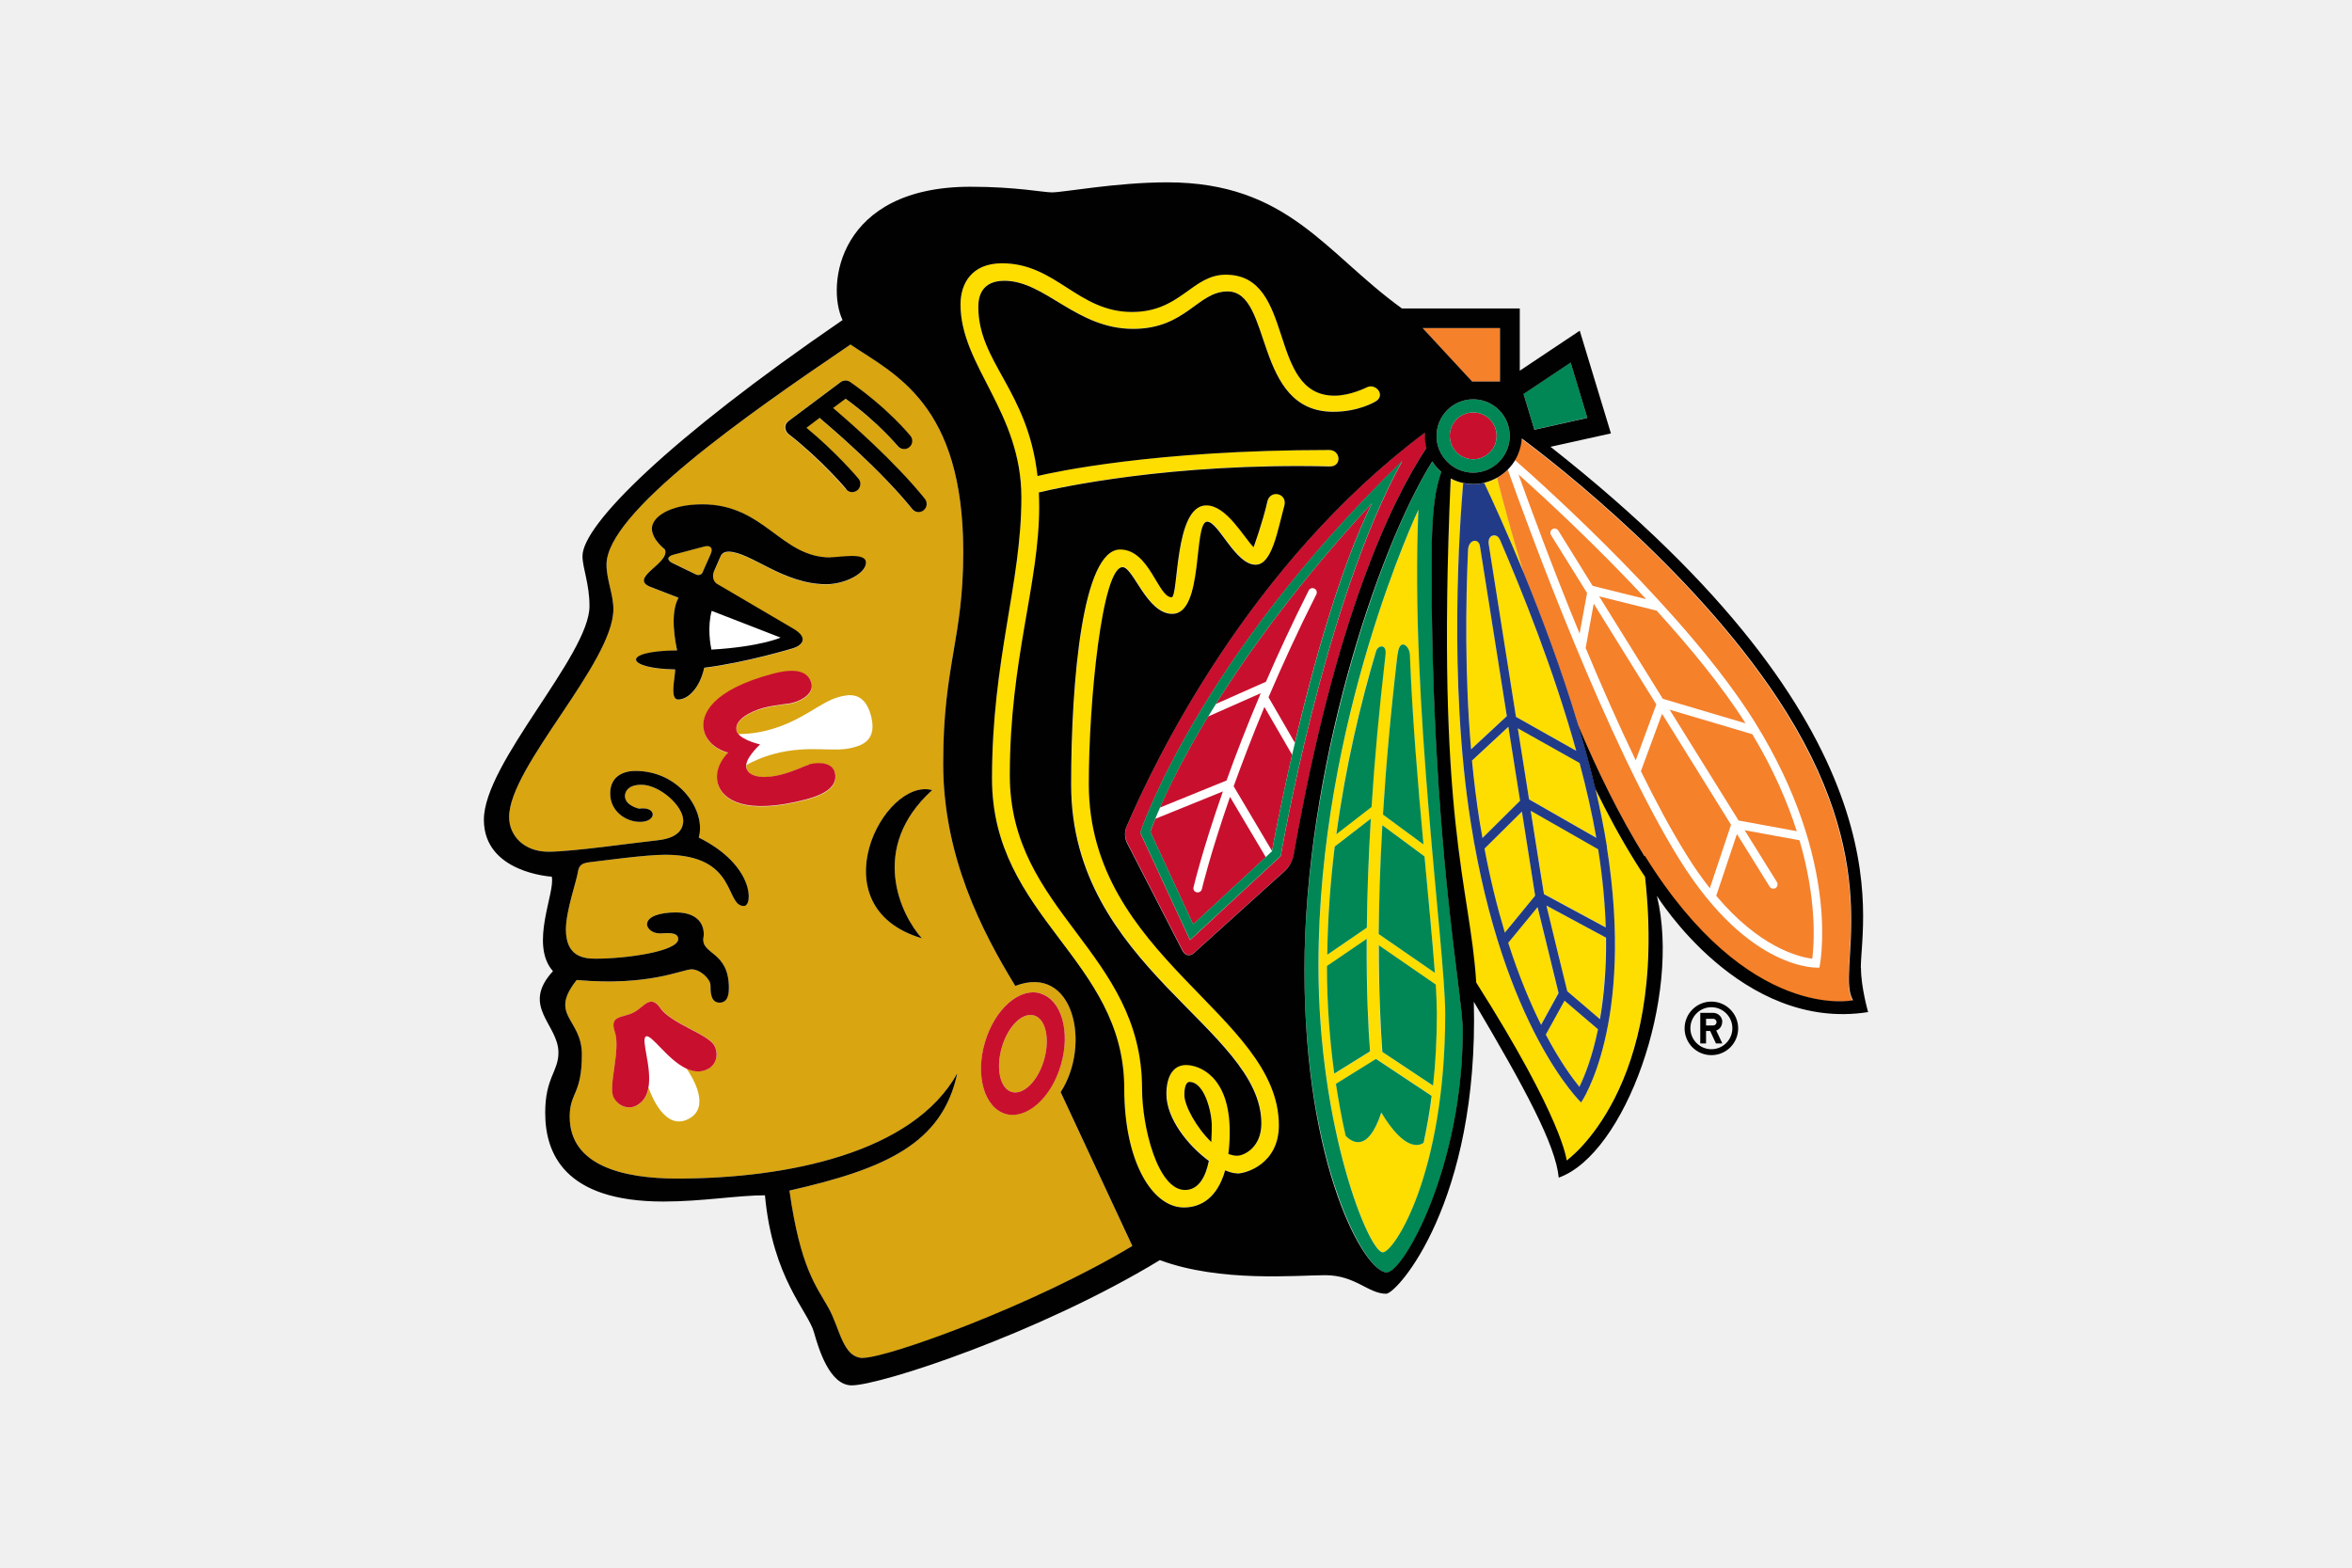
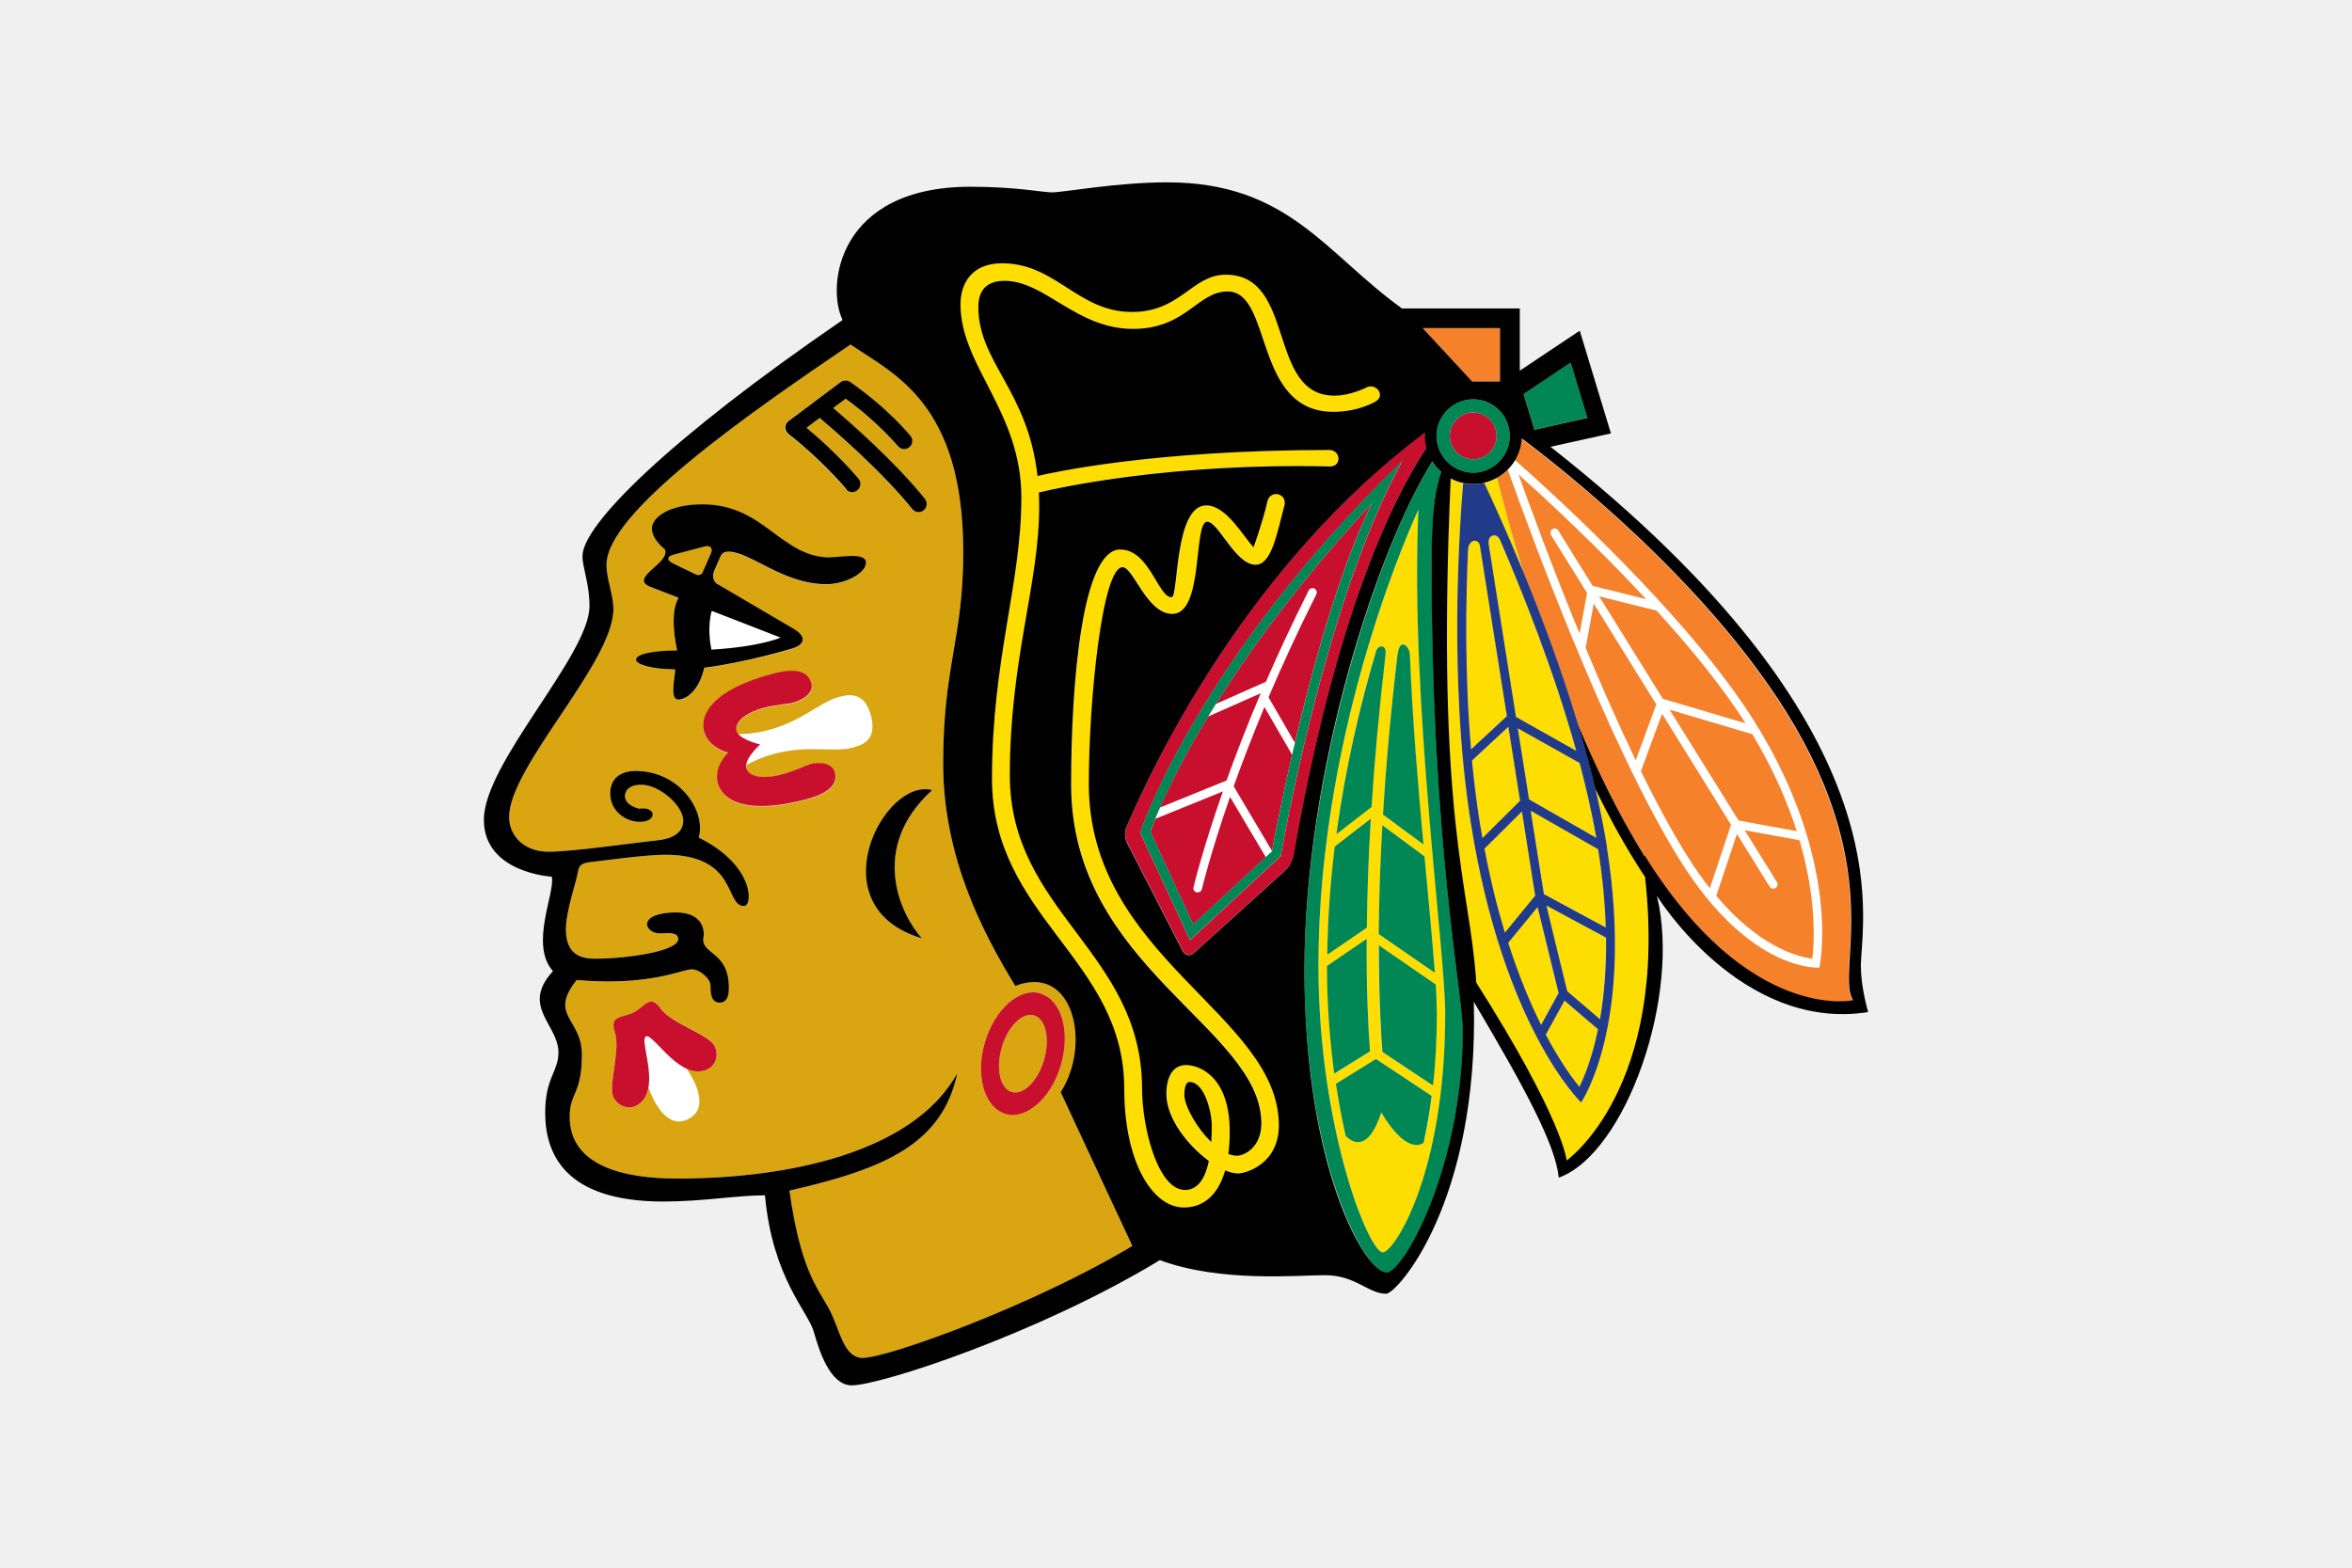
<svg xmlns="http://www.w3.org/2000/svg" viewBox="0 0 960 640">
  <path fill="#fff" d="M290.487 249.37c-1.802 6.398-.497 13.852-.124 15.84 20.063-1.18 28.262-4.908 28.262-4.908zM263.715 423.058c-2.174 1.118 2.609 12.673.994 20.997 1.305 3.79 6.895 17.58 16.274 12.735 9.38-4.784 1.491-17.394-.807-20.687-7.702-3.602-14.225-14.225-16.461-13.107zM342.291 284.405c-7.765 2.05-14.846 9.815-28.884 13.542a48 48 0 0 1-12.236 1.615c2.112 2.858 9.006 4.411 9.006 4.411s-5.217 4.721-5.652 8.262a50.2 50.2 0 0 1 11.429-4.597c14.038-3.727 24.039-.435 31.803-2.485 3.603-.932 10.311-2.795 7.64-13.107-2.733-10.312-9.441-8.573-13.106-7.64M536.525 240.237c-.869-.434-1.925-.062-2.36.746-6.584 13.17-12.423 25.656-17.454 37.272l-20.436 9.07c-1.118 1.801-2.236 3.541-3.23 5.218l21.616-9.567c-5.59 13.232-10.249 25.221-13.976 35.657l-27.206 11.058c-.746 1.74-1.367 3.23-1.926 4.535l27.579-11.182c-8.448 24.103-11.926 38.825-11.988 39.136-.249.932.373 1.863 1.304 2.05.932.248 1.864-.373 2.112-1.305.062-.248 3.354-14.412 11.491-37.645l14.598 24.6 2.546-2.36v-.125l-15.653-26.4a700 700 0 0 1 12.548-32.366l11.305 19.506c.372-1.615.745-3.292 1.18-4.97l-10.746-18.574c5.528-12.983 11.926-27.084 19.504-41.993.435-.87.124-1.926-.745-2.36zM716.349 294.841c-27.144-43.67-84.787-95.54-97.956-107.033-.807 1.428-1.801 2.795-2.981 3.913 8.323 23.482 40.437 111.444 70.004 159.03 28.945 46.527 57.208 44.29 57.208 44.29s9.503-42.552-26.337-100.2zm16.958 44.416-23.728-4.348-28.139-45.224 33.729 10.002c8.572 14.35 14.286 27.705 18.138 39.57m-20.809-43.98-33.729-10.002-26.026-41.87 23.48 5.84c13.603 14.971 26.771 30.998 36.275 45.97zm-92.676-101.568c10.249 9.194 31.306 28.575 52.053 50.877l-21.803-5.405-14.038-22.612c-.497-.807-1.553-1.056-2.422-.559-.808.497-1.056 1.553-.559 2.423l14.721 23.668-3.044 16.524c-11.243-27.333-20.311-52.057-24.908-64.916m27.393 70.817 3.292-18.077 25.53 41.124-8.386 22.798c-7.144-14.847-14.1-30.625-20.436-45.845m41.182 84.36c-6.211-9.939-12.485-21.618-18.634-34.166l8.634-23.42 28.138 45.286-8.634 25.842q-4.752-5.964-9.504-13.604zm51.307 42.49c-6.087-.745-21.616-4.845-39.194-25.655l8.447-25.22 13.355 21.492c.497.808 1.553 1.056 2.423.56.807-.498 1.056-1.616.559-2.423l-13.169-21.183 22.362 4.1c7.081 24.227 6.025 41.807 5.217 48.33" />
  <path fill="#fedd00" d="M542.861 190.355c5.031 0 4.348-6.709-.311-6.709-71.681 0-112.739 9.131-119.075 10.622-3.975-35.16-24.162-46.342-24.162-69.078 0-8.82 5.838-10.622 10.621-10.622 16.709 0 29.319 19.63 52.55 19.63 21.616 0 26.275-15.282 38.573-15.282 18.511 0 10.374 49.137 43.17 49.137 10.374 0 17.144-4.162 17.144-4.162 4.41-2.485.187-7.703-3.602-5.777 0 0-6.585 3.355-13.045 3.355-27.703 0-15.591-49.386-44.412-49.386-13.79 0-18.386 15.22-38.263 15.22-22.237 0-31.058-19.879-53.046-19.879-12.486 0-16.958 8.386-16.958 16.772 0 25.16 24.846 44.292 24.846 78.831S404.903 269 404.903 317.764c0 56.84 53.978 73.612 53.978 126.601 0 30.004 11.491 48.516 24.349 48.516 7.081 0 13.728-4.162 16.833-15.157 1.864.807 3.541 1.242 5.032 1.242 3.602 0 17.019-3.913 17.019-19.692 0-45.162-77.582-68.58-77.582-139.336 0-34.042 5.467-88.522 13.79-88.522 4.348 0 9.814 19.071 20.312 19.071 12.92 0 8.385-37.645 14.224-37.645 4.597 0 11.491 17.58 19.753 17.58 6.708 0 8.882-13.604 11.802-24.35 1.056-4.97-6.026-6.399-7.019-1.305-1.802 7.951-5.591 18.511-5.591 18.511-4.224-4.224-11.056-17.083-19.318-17.083-13.168 0-11.242 37.521-14.162 37.521-5.528 0-9.007-19.506-20.995-19.506-15.466 0-20.001 53.734-20.001 96.038 0 74.421 77.644 99.27 77.644 138.281 0 9.815-7.143 13.17-9.938 13.17q-1.771 0-3.541-.746c.373-2.734.559-5.715.559-9.008 0-22.984-12.671-27.27-17.827-27.27s-8.013 4.472-8.013 11.864c0 9.94 8.758 20.935 17.33 27.271-1.242 6.212-3.975 11.865-9.752 11.865-11.18 0-17.516-25.904-17.516-41.31 0-55.908-53.978-72.122-53.978-127.968 0-47.584 11.988-78.085 11.988-109.767 0-1.988 0-3.85-.124-5.715 7.454-1.8 53.667-12.113 118.826-10.622zm-59.444 256.681c0-3.913.993-5.342 2.049-5.342 6.274 0 9.131 12.61 9.131 17.642 0 1.367 0 3.914-.186 6.896-6.087-5.902-10.994-14.909-10.994-19.196" />
  <path fill="#fedd00" d="M579.012 208.06s-40.81 85.973-40.81 186.174c0 66.344 20.561 117.034 26.275 117.034 4.472 0 25.467-31.557 25.467-97.404 0-26.65-14.41-127.782-10.932-205.805m-17.454 57.895c.745-2.609 4.472-3.355 3.913 1.118-2.733 22.985-4.534 43.795-5.715 62.307l-14.348 11.12c3.789-28.079 9.938-53.61 16.15-74.545m-16.771 79.638 14.721-11.368c-.994 16.773-1.491 31.557-1.615 44.478l-16.15 11.058c.186-15.158 1.304-29.942 3.044-44.168m-3.106 48.827 16.212-11.058c-.124 20.873.683 36.28 1.366 45.907l-14.597 9.07a327 327 0 0 1-2.981-43.919m39.443 72.122c-1.864 1.304-7.827 3.416-17.268-12.362-5.528 16.71-12.113 12.051-14.535 9.504-1.49-6.46-2.795-13.604-3.975-21.183l16.398-10.188 22.734 15.096c-.869 6.957-1.987 13.356-3.292 19.133zm5.28-52.678c0 10.684-.559 20.437-1.553 29.32l-20.747-13.79c-.683-9.07-1.428-23.668-1.428-43.485l23.231 16.028c.31 4.66.435 8.696.435 11.927zm-.746-16.71-22.92-15.84c.124-12.798.497-27.645 1.491-44.418l17.206 12.735c1.677 18.388 3.292 34.85 4.223 47.522M581 344.723l-16.523-12.176c1.18-19.319 3.106-41.186 5.963-65.537.808-6.833 4.845-3.355 4.969.31.994 25.905 3.292 53.113 5.529 77.403zM611.125 195.076a19.2 19.2 0 0 1-5.342 2.112c3.044 6.4 9.131 19.692 16.212 36.9-4.845-15.84-8.509-29.445-10.87-38.95zM671.439 357.956c-1.304-1.988-2.608-4.038-3.975-6.15-5.839-9.38-11.305-19.444-16.336-29.818 1.925 8.014 3.54 15.965 4.721 23.73 11.491 72.681-10.498 104.363-10.498 104.363s-31.803-30.377-45.033-114.24c-9.256-58.455-4.473-123.37-3.106-138.59-1.802-.373-3.541-1.057-5.156-1.864-6.087 141.137 7.889 165.551 10.436 205.805 35.654 56.22 36.896 72.62 36.896 72.62s41.617-29.198 31.989-115.794z" />
  <path fill="#fedd00" d="m615.039 292.294-10.994-69.513c-.497-3.168-4.659-2.795-4.845 1.74-.932 21.121-1.305 50.876 1.242 81.315zM626.592 365.658l-5.404-34.352-15.28 15.157c2.422 12.797 5.28 24.227 8.323 34.353l12.361-15.096zM600.877 310.496c.807 8.324 1.801 16.648 3.105 24.786.373 2.298.746 4.597 1.181 6.833l15.342-15.219-4.783-30.19zM607.647 222.223s5.715 35.968 11.119 70.444l24.597 13.853c-9.193-32.86-21.988-64.978-31.181-86.285-1.056-2.67-5.156-2.112-4.473 1.988zM636.096 405.415c-.249-1.118-6.585-26.96-8.572-35.098l-12.051 14.661c4.348 13.542 9.007 24.6 13.417 33.483a1702 1702 0 0 0 7.143-12.983zM619.511 297.264c1.553 10.001 3.168 19.94 4.596 29.01l27.455 15.716c-1.739-10-4.099-20.313-6.832-30.563zM624.853 330.934c2.546 16.213 4.596 29.196 5.404 34.042l25.22 13.604c-.312-9.567-1.244-20.189-3.107-31.93zM652.246 420.2l-13.666-11.679-7.64 13.853c5.591 10.623 10.622 17.518 13.728 21.37 2.112-4.349 5.217-12.114 7.578-23.482zM655.476 382.804l-24.349-13.108c1.863 7.58 7.205 29.445 8.509 34.974l13.293 11.368c1.553-9.007 2.609-20.065 2.485-33.234z" />
  <path fill="#d9a510" d="M432.917 445.856c12.547-19.32 5.404-52.616-18.511-43.36-13.789-22.55-29.442-53.113-29.442-90.82 0-40.192 8.199-50.815 8.199-86.286 0-60.567-28.014-72.556-46.027-84.732-42.798 29.01-99.571 68.705-99.571 89.826 0 6.275 2.795 12.052 2.795 18.202 0 21.866-42.549 64.294-42.549 84.856 0 7.703 6.15 14.164 16.026 14.164s35.095-3.665 44.537-4.659 10.497-5.529 10.497-8.014c0-6.15-9.752-14.66-17.082-14.66-6.149 0-6.708 3.603-6.708 4.534 0 4.038 5.777 5.22 5.777 5.22 7.329-.995 7.391 5.403.372 5.403-5.776 0-12.174-4.224-12.174-11.616s5.901-9.194 10.249-9.194c18.386 0 28.945 16.586 25.902 27.208 22.796 11.306 22.113 27.955 18.448 27.955-7.889 0-2.422-20.935-32.114-20.935-8.323 0-25.777 2.485-29.877 2.92s-5.342.994-5.839 4.41c-.497 3.355-4.845 15.655-4.845 23.171 0 11.182 7.454 11.927 12.175 11.927 12.485 0 33.666-2.98 33.666-8.013 0-3.168-5.342-2.299-7.329-2.299-3.727 0-5.404-2.298-5.404-3.665 0-3.292 5.342-4.907 11.802-4.907 10.621 0 11.739 6.895 11.242 10.187-1.18 7.144 10.374 5.467 10.374 20.624 0 1.678-.125 6.026-3.789 6.026s-3.727-4.535-3.727-7.082-4.162-6.522-7.703-6.522c-3.789 0-17.454 7.081-46.897 4.348-11.615 14.598 2.112 15.655 2.112 30.377 0 16.524-4.969 15.406-4.969 25.47 0 20.002 21.927 25.22 43.791 25.22 45.344 0 96.403-10.56 114.417-42.987-6.212 28.7-29.257 39.012-68.514 47.895 4.411 31.806 11.057 39.136 15.84 47.708 4.783 8.573 5.839 20.624 14.286 20.624 10.125 0 69.756-21.493 109.82-45.658l-29.256-62.804zm-143.921-9.504c-2.982 1.553-5.963 1.118-8.821-.187 2.299 3.293 10.249 15.841.808 20.686-9.379 4.784-14.908-9.007-16.274-12.734-.559 3.106-1.988 5.715-4.969 7.268-3.355 1.677-7.454.248-9.256-3.417-2.36-4.597 2.982-19.568.497-26.836-2.298-6.77 3.292-5.529 7.765-7.827s6.708-7.579 10.87-1.74c4.472 6.275 19.753 10.747 22.051 15.282 1.863 3.603.621 7.827-2.671 9.505m32.735-264.447 21.243-15.903c1.118-.87 2.671-.87 3.913-.062 15.591 10.871 24.225 21.556 24.598 21.99a3.34 3.34 0 0 1-.497 4.66c-1.429 1.18-3.479.931-4.659-.497-.062-.125-7.764-9.505-21.305-19.32-.994.746-2.858 2.174-5.094 3.79 6.709 5.652 25.157 21.804 37.456 37.085a3.28 3.28 0 0 1-.497 4.66c-1.429 1.118-3.541.931-4.659-.498-12.609-15.654-32.672-32.86-37.828-37.21-2.05 1.491-3.975 2.982-5.342 4.038 12.113 10.001 20.871 20.313 21.244 20.81 1.428 1.616.683 3.79-.435 4.66a3.325 3.325 0 0 1-4.659-.373c-.124-.124-10.311-12.238-23.604-22.55-1.553-1.304-1.925-3.789 0-5.28zm-44.91 113.742c-3.602 0-1.242-8.945-1.242-12.3-20.312-.31-22.548-7.578.807-7.765-.683-3.043-3.105-15.033.559-21.493l-11.429-4.41c-9.255-3.728 8.386-9.816 5.839-15.345 0 0-5.28-4.037-5.28-8.51s7.019-9.877 20.623-9.877c25.343 0 31.989 21.68 52.238 21.68 3.914 0 14.535-2.112 14.535 2.174s-8.509 8.821-16.212 8.821c-17.702 0-31.057-13.294-39.94-13.294-.807 0-2.546.25-3.23 1.926l-2.422 5.53c-1.802 4.037.932 5.652.932 5.652l31.306 18.387c6.584 3.852 3.105 6.958-.249 7.952 0 0-19.193 5.84-36.213 7.951-1.864 8.511-6.771 12.983-10.622 12.983zm27.766 27.83c1.18 4.411 8.385 4.35 14.1 2.858 5.714-1.49 9.255-3.54 11.553-4.1 4.659-1.243 9.566-.497 10.56 3.23 1.801 6.833-6.833 9.753-11.74 11.058-24.535 6.46-34.225.372-36.027-6.585-1.801-6.958 4.224-12.486 4.224-12.486s-7.951-1.802-9.814-8.759c-1.801-6.958 3.603-17.02 28.138-23.482 4.907-1.304 13.852-2.982 15.653 3.852.994 3.727-2.919 6.771-7.578 8.013-2.236.621-6.336.56-12.05 2.112-5.715 1.491-12.051 5.032-10.87 9.442.124.373.31.746.559 1.057 2.671 0 7.081-.249 12.236-1.616 14.1-3.727 21.182-11.492 28.884-13.542 3.603-.932 10.373-2.67 13.106 7.641s-3.975 12.176-7.64 13.107c-7.764 2.05-17.765-1.242-31.803 2.485-5.156 1.367-9.131 3.293-11.429 4.597v1.243zm71.681 69.575c-42.922-12.672-15.653-65.785 4.224-60.505-26.027 23.606-12.92 51.001-4.224 60.505m34.101 71.687c-8.572-2.485-12.299-15.53-8.386-29.134 3.976-13.605 14.101-22.55 22.672-20.065s12.361 15.53 8.386 29.072c-3.975 13.605-14.1 22.55-22.672 20.065z" />
  <path fill="#d9a510" d="m287.567 223.03-12.672 3.355c-2.67.683-2.795 2.298-.31 3.478l9.628 4.66c.994.496 2.174 0 2.609-.995l3.354-7.578c.994-2.299-.187-3.603-2.547-2.982zM422.047 414.547c-4.721-1.367-10.622 4.473-13.169 13.107-2.484 8.635-.683 16.711 4.1 18.14 4.783 1.366 10.684-4.473 13.168-13.108s.684-16.71-4.099-18.139" />
  <path fill="#f5812b" d="M612.243 133.95h-31.554l20.125 21.803h11.429zM729.02 290.927c-34.288-55.163-94.229-101.567-108.081-111.817-.186 3.168-1.055 6.15-2.608 8.697 13.168 11.555 70.811 63.425 97.955 107.034 35.841 57.585 26.337 100.2 26.337 100.2s-28.324 2.298-57.208-44.292c-29.567-47.584-61.68-135.547-70.004-159.028-1.242 1.304-2.733 2.422-4.348 3.354 2.361 9.505 6.025 23.171 10.87 38.95 7.206 17.58 15.281 39.198 22.113 61.748 7.827 18.636 16.834 37.21 27.145 53.734 42.487 68.332 84.973 58.952 84.973 58.952-7.267-11.74 14.1-51.187-27.144-117.532" />
  <path fill="#f5812b" d="M619.821 193.71c4.597 12.858 13.666 37.582 24.909 64.915l3.043-16.524-14.721-23.668c-.497-.808-.248-1.864.559-2.423.808-.497 1.864-.248 2.423.56l14.038 22.611 21.802 5.405c-20.746-22.302-41.804-41.683-52.053-50.877" />
  <path fill="#f5812b" d="m652.68 243.405 26.027 41.87 33.728 10.001c-9.503-15.033-22.672-31.06-36.275-45.969l-23.48-5.84zM647.214 264.526c6.336 15.22 13.293 30.998 20.436 45.845l8.386-22.798-25.53-41.124zM739.704 391.376c.807-6.523 1.863-24.103-5.218-48.33l-22.362-4.1 13.169 21.183c.497.808.248 1.864-.559 2.423-.808.497-1.864.25-2.423-.559L708.957 340.5l-8.448 25.221c17.579 20.811 33.107 24.848 39.195 25.656M681.502 289.747l28.138 45.224 23.728 4.348c-3.789-11.865-9.504-25.22-18.138-39.57zM697.9 362.553l8.634-25.842-28.138-45.286-8.634 23.42c6.149 12.485 12.423 24.226 18.634 34.165 3.168 5.156 6.398 9.63 9.504 13.605z" />
  <path fill="#c8102e" d="M424.656 405.54c-8.572-2.486-18.697 6.46-22.672 20.064-3.976 13.542-.187 26.588 8.385 29.135 8.572 2.485 18.759-6.46 22.672-20.065 3.976-13.605.187-26.588-8.385-29.073zm1.491 27.146c-2.485 8.635-8.386 14.474-13.169 13.107-4.783-1.366-6.584-9.504-4.1-18.139s8.386-14.474 13.169-13.107c4.783 1.366 6.584 9.504 4.1 18.14M269.554 411.565c-4.162-5.839-6.46-.559-10.87 1.74s-10.063 1.056-7.764 7.827c2.546 7.33-2.796 22.301-.497 26.836 1.863 3.603 5.963 5.094 9.255 3.416 2.981-1.553 4.41-4.162 4.969-7.268 1.553-8.324-3.23-19.878-.994-20.996 2.174-1.119 8.758 9.504 16.461 13.107 2.857 1.305 5.839 1.74 8.82.186 3.354-1.677 4.534-5.9 2.671-9.504-2.36-4.597-17.579-9.007-22.051-15.282zM330.241 312.172c-2.299.621-5.777 2.61-11.554 4.1-5.714 1.491-12.982 1.553-14.1-2.857-.124-.373-.124-.808 0-1.243.435-3.54 5.653-8.262 5.653-8.262s-6.833-1.553-9.007-4.41c-.249-.31-.497-.684-.559-1.056-1.18-4.349 5.155-7.89 10.87-9.443 5.715-1.49 9.814-1.49 12.05-2.112 4.659-1.242 8.572-4.286 7.578-8.013-1.801-6.834-10.746-5.156-15.653-3.852-24.535 6.461-29.939 16.524-28.138 23.482 1.864 6.957 9.814 8.76 9.814 8.76s-6.025 5.527-4.223 12.485c1.863 6.957 11.553 13.045 36.026 6.585 4.907-1.305 13.541-4.225 11.74-11.058-.994-3.727-5.901-4.41-10.559-3.23zM581.683 176.501c-71.619 53.61-110.192 133.496-121.808 160.892 0 0-1.553 3.23.249 6.71l22.672 44.104c.931 1.864 2.981 2.236 4.534.808l37.331-33.732c2.547-2.298 3.417-6.088 3.417-6.088 17.02-97.342 40.002-144.927 54.226-166.482-.372-1.553-.62-3.169-.62-4.846 0-.497 0-.932.061-1.429zm-58.947 173.005-37.021 34.291-20.312-43.858s23.107-70.32 106.963-151.698c-31.803 57.338-49.63 161.327-49.63 161.327z" />
  <path fill="#c8102e" d="M516.711 278.316c5.031-11.616 10.87-24.164 17.454-37.272.435-.869 1.491-1.18 2.36-.745.87.435 1.18 1.491.746 2.36-7.516 14.91-13.976 29.073-19.505 41.994l10.746 18.574c7.206-30.626 18.138-70.569 31.431-97.778-29.319 31.62-49.755 59.76-63.668 81.937zM490.56 362.987c-.186.932-1.18 1.491-2.112 1.304-.932-.186-1.553-1.118-1.304-2.05.062-.248 3.54-15.033 11.988-39.136l-27.579 11.182c-1.429 3.48-1.988 5.343-1.988 5.343l17.455 37.77 29.628-27.459-14.597-24.599c-8.075 23.233-11.429 37.396-11.49 37.645Z" />
  <path fill="#c8102e" d="m514.661 282.976-21.616 9.566c-9.877 16.338-16.088 29.073-19.629 37.148l27.207-11.057c3.727-10.437 8.385-22.488 13.976-35.657zM503.542 320.994l15.653 26.401c.311-1.615 3.23-17.642 8.199-39.26l-11.305-19.506c-4.969 11.99-9.13 22.86-12.547 32.365M601.312 168.363c-5.28 0-9.566 4.287-9.566 9.567s4.286 9.566 9.566 9.566 9.565-4.286 9.565-9.566-4.286-9.567-9.565-9.567" />
  <path fill="#008755" d="m641.065 147.988-19.194 12.797 4.41 14.598 21.617-4.845zM588.267 192.715c-1.429-1.242-2.609-2.67-3.665-4.286-22.982 36.775-52.177 128.838-52.177 207.668s24.66 123.434 33.605 123.434c6.895 0 31.057-43.174 31.057-98.772 0-15.157-12.733-76.097-12.733-190.523 0-24.538 1.863-31.123 3.975-37.52zm1.615 221.15c0 65.846-20.995 97.404-25.467 97.404-5.715 0-26.275-50.69-26.275-117.035 0-100.2 40.81-186.175 40.81-186.175-3.479 78.023 10.932 179.155 10.932 205.805" />
  <path fill="#008755" d="m559.507 334.226-14.72 11.368c-1.74 14.225-2.858 29.072-3.045 44.167l16.15-11.057c.125-12.859.621-27.706 1.615-44.478M570.44 267.011c-2.857 24.29-4.783 46.155-5.963 65.537l16.522 12.175c-2.236-24.289-4.534-51.498-5.528-77.402-.124-3.665-4.224-7.144-4.969-.31zM562.738 381.313l22.92 15.84c-.932-12.672-2.547-29.196-4.224-47.522l-17.206-12.735c-.994 16.835-1.366 31.62-1.49 44.417M565.533 267.135c.497-4.473-3.23-3.789-3.914-1.118-6.211 20.934-12.361 46.466-16.15 74.544l14.349-11.119c1.18-18.574 3.044-39.322 5.715-62.307M545.283 442.501c1.18 7.641 2.485 14.723 3.975 21.183 2.423 2.547 9.069 7.206 14.535-9.504 9.504 15.778 15.405 13.666 17.268 12.362 1.243-5.777 2.423-12.176 3.292-19.133l-22.734-15.096-16.398 10.188zM564.166 429.393l20.747 13.791c.993-8.883 1.552-18.636 1.552-29.32 0-3.23-.186-7.269-.434-11.928L562.8 385.91c0 19.817.745 34.415 1.428 43.484zM557.83 383.301l-16.212 11.057c0 15.903 1.181 30.626 2.982 43.92l14.597-9.07c-.745-9.629-1.491-25.035-1.367-45.907M465.403 339.878l20.312 43.857 37.02-34.29s17.827-103.99 49.63-161.327c-83.855 81.44-106.962 151.698-106.962 151.698zm63.171-36.713c-.372 1.677-.807 3.355-1.18 4.97-4.969 21.68-7.889 37.645-8.199 39.26v.124l-2.547 2.361-29.629 27.457-17.454-37.769s.559-1.864 1.987-5.343c.497-1.304 1.181-2.795 1.926-4.534 3.541-8.076 9.69-20.81 19.628-37.148a236 236 0 0 1 3.23-5.218c13.914-22.24 34.35-50.318 63.668-81.937-13.292 27.208-24.224 67.152-31.43 97.777M601.311 163.021c-8.261 0-14.969 6.71-14.969 14.972s6.708 14.971 14.969 14.971 14.908-6.709 14.908-14.97-6.708-14.973-14.908-14.973m0 24.476c-5.279 0-9.565-4.286-9.565-9.567s4.286-9.566 9.565-9.566 9.566 4.286 9.566 9.566-4.286 9.567-9.566 9.567" />
  <path fill="#213b88" d="M655.911 345.717c-1.243-7.765-2.858-15.716-4.721-23.73-2.05-8.759-4.472-17.58-7.081-26.215-6.771-22.549-14.908-44.167-22.113-61.747-7.081-17.208-13.169-30.502-16.212-36.9-1.429.311-2.92.56-4.473.56-1.428 0-2.795-.187-4.099-.436-1.305 15.22-6.15 80.136 3.105 138.591 13.231 83.863 45.034 114.24 45.034 114.24s21.989-31.682 10.497-104.363zm-.497 32.924-25.219-13.604c-.808-4.846-2.857-17.829-5.404-34.042l27.517 15.716c1.863 11.741 2.795 22.363 3.106 31.93M644.73 311.49c2.733 10.25 5.093 20.562 6.833 30.563l-27.455-15.716c-1.429-9.132-3.044-19.07-4.597-29.01zm-32.549-91.255c9.194 21.37 22.051 53.423 31.182 86.285l-24.597-13.853c-5.404-34.477-11.119-70.444-11.119-70.444-.621-4.162 3.416-4.72 4.472-1.988zm-12.982 4.348c.187-4.535 4.348-4.907 4.845-1.739l10.995 69.513-14.597 13.542c-2.609-30.439-2.174-60.195-1.243-81.316m4.721 110.7c-1.304-8.2-2.298-16.463-3.106-24.787l14.846-13.79 4.783 30.19-15.343 15.22c-.372-2.237-.807-4.474-1.18-6.834m1.988 11.181 15.28-15.158 5.404 34.353-12.361 15.095c-3.043-10.126-5.901-21.494-8.323-34.353zm9.628 38.514 12.05-14.66c1.988 8.2 8.324 33.98 8.572 35.098-.435.87-4.845 8.76-7.143 12.983-4.41-8.82-9.069-19.94-13.417-33.483zm29.132 58.766c-3.106-3.85-8.137-10.747-13.728-21.369l7.64-13.853 13.666 11.68c-2.361 11.43-5.466 19.132-7.578 23.48zm8.323-27.706-13.292-11.368c-1.367-5.528-6.709-27.395-8.51-34.973l24.349 13.107c.124 13.17-.932 24.227-2.485 33.234z" />
  <path fill="#010101" d="M485.467 441.693c-1.056 0-2.05 1.43-2.05 5.343 0 4.286 4.907 13.356 10.994 19.195.186-2.982.186-5.529.186-6.895 0-5.032-2.857-17.643-9.13-17.643" />
  <path fill="#010101" d="M759.519 395.103c0-20.562 20.187-97.094-126.653-212.7l24.659-5.467-12.733-41.93-24.474 16.337v-25.408h-48.077c-31.306-22.549-46.4-51.497-95.843-51.497-20.623 0-42.301 4.1-47.022 4.1-3.602 0-14.597-2.299-33.293-2.299-53.979 0-58.948 40.254-52.177 54.418-70.998 48.64-106.155 83.676-106.155 96.348 0 4.908 2.857 11.244 2.857 20.438 0 20.003-43.108 63.984-43.108 87.217 0 21.742 27.704 23.233 27.704 23.233 1.552 6.4-9.193 27.706.497 38.577-13.293 14.474 2.236 21.68 2.236 33.234 0 7.827-5.404 10.188-5.404 24.6 0 16.4 7.702 36.216 48.201 36.216 16.026 0 30.188-2.547 41.493-2.547 3.106 33.98 17.641 47.336 20.001 55.91 1.926 6.832 6.398 21.68 15.405 21.68 11.739 0 76.588-21.246 125.783-51.126 24.722 9.193 56.09 6.15 67.457 6.15 12.423 0 17.579 7.578 24.908 7.578 4.411 0 37.891-37.334 35.779-119.209 20.995 35.471 33.418 58.58 34.66 71.811 27.144-9.69 50.065-74.047 40.064-115.047 0 0 34.288 55.66 86.216 47.46 0 0-2.919-10.125-2.919-18.015zM641.065 147.988l6.833 22.612-21.616 4.845-4.411-14.598 19.194-12.797zm-39.754 15.033c8.262 0 14.908 6.71 14.908 14.971s-6.709 14.971-14.908 14.971-14.97-6.709-14.97-14.97 6.709-14.972 14.97-14.972m10.932-29.072v21.804h-11.367l-20.187-21.804zM352.353 554.38c-8.447 0-9.441-12.05-14.286-20.624-4.783-8.573-11.367-15.965-15.839-47.708 39.256-8.884 62.363-19.196 68.513-47.895-18.014 32.427-69.072 42.987-114.417 42.987-21.864 0-43.791-5.218-43.791-25.22 0-10.064 4.969-8.946 4.969-25.47 0-14.723-13.727-15.779-2.112-30.377 29.443 2.671 43.108-4.349 46.897-4.349 3.541 0 7.703 3.976 7.703 6.523s0 7.082 3.727 7.082 3.789-4.349 3.789-6.026c0-15.219-11.554-13.48-10.374-20.624.559-3.23-.559-10.188-11.242-10.188-6.46 0-11.802 1.616-11.802 4.908 0 1.304 1.677 3.665 5.404 3.665 1.987 0 7.329-.932 7.329 2.298 0 5.032-21.181 8.014-33.666 8.014-4.783 0-12.175-.745-12.175-11.927 0-7.517 4.348-19.817 4.845-23.17.497-3.356 1.74-3.977 5.839-4.412 4.1-.434 21.554-2.919 29.878-2.919 29.691 0 24.224 20.934 32.113 20.934 3.727 0 4.348-16.648-18.448-27.954 3.044-10.56-7.516-27.209-25.902-27.209-4.348 0-10.249 1.864-10.249 9.194s6.398 11.617 12.174 11.617c7.019 0 6.957-6.46-.372-5.405 0 0-5.777-1.18-5.777-5.218 0-.932.559-4.535 6.708-4.535 7.33 0 17.082 8.511 17.082 14.661 0 2.422-1.056 7.02-10.497 8.013-9.442.994-34.661 4.66-44.537 4.66s-16.026-6.46-16.026-14.164c0-20.562 42.549-62.99 42.549-84.857 0-6.15-2.795-11.927-2.795-18.2 0-21.122 56.773-60.817 99.571-89.827 18.013 12.175 46.027 24.165 46.027 84.732 0 35.533-8.199 46.094-8.199 86.285 0 37.77 15.653 68.271 29.443 90.821 23.914-9.194 31.057 24.04 18.51 43.36l29.256 62.803c-40.126 24.165-99.757 45.66-109.82 45.66zm152.742-75.352c-1.429 0-3.168-.435-5.032-1.242-3.105 10.995-9.69 15.157-16.833 15.157-12.858 0-24.349-18.574-24.349-48.516 0-52.989-53.978-69.76-53.978-126.602 0-48.764 11.988-79.638 11.988-114.736s-24.846-53.672-24.846-78.83c0-8.387 4.472-16.773 16.957-16.773 22.051 0 30.872 19.878 53.047 19.878 19.877 0 24.473-15.219 38.263-15.219 28.821 0 16.709 49.385 44.412 49.385 6.46 0 13.044-3.354 13.044-3.354 3.789-1.988 8.013 3.292 3.603 5.777 0 0-6.77 4.162-17.144 4.162-32.797 0-24.659-49.137-43.17-49.137-12.299 0-16.957 15.281-38.573 15.281-23.231 0-35.841-19.63-52.55-19.63-4.783 0-10.621 1.802-10.621 10.623 0 22.736 20.187 33.918 24.162 69.078 6.336-1.49 47.394-10.623 119.075-10.623 4.659 0 5.28 6.71.311 6.71-65.097-1.554-111.373 8.82-118.827 10.622.063 1.864.125 3.727.125 5.715 0 31.681-11.989 62.183-11.989 109.767 0 55.846 53.979 72.06 53.979 127.968 0 15.468 6.335 41.31 17.516 41.31 5.777 0 8.51-5.715 9.752-11.865-8.572-6.274-17.33-17.332-17.33-27.27 0-7.393 2.857-11.866 8.013-11.866s17.827 4.287 17.827 27.271c0 3.292-.186 6.274-.559 9.008 1.18.434 2.36.745 3.54.745 2.858 0 9.939-3.355 9.939-13.17 0-39.01-77.644-63.922-77.644-138.28 0-42.304 4.596-96.038 20.001-96.038 11.988 0 15.467 19.506 20.995 19.506 2.919 0 .994-37.52 14.162-37.52 8.261 0 15.156 12.858 19.318 17.082 0 0 3.79-10.498 5.59-18.512.994-5.093 8.075-3.665 7.02 1.305-2.92 10.747-5.094 24.351-11.803 24.351-8.26 0-15.156-17.58-19.752-17.58-5.777 0-1.242 37.645-14.225 37.645-10.435 0-15.9-19.07-20.31-19.07-8.325 0-13.79 54.48-13.79 88.521 0 70.817 77.581 94.174 77.581 139.336 0 15.778-13.417 19.692-17.019 19.692zm19.504-123.62-37.331 33.732c-1.553 1.366-3.541.994-4.535-.808l-22.672-44.105c-1.801-3.479-.248-6.709-.248-6.709 11.677-27.333 50.189-107.282 121.808-160.892 0 .497-.062.931-.062 1.428 0 1.678.248 3.293.621 4.846-14.225 21.556-37.207 69.14-54.227 166.483 0 0-.807 3.727-3.416 6.087zm41.431 164.06c-8.945 0-33.605-42.8-33.605-123.433s29.195-170.83 52.177-207.669a18.6 18.6 0 0 0 3.665 4.287c-2.05 6.398-3.975 12.983-3.975 37.52 0 114.426 12.733 175.366 12.733 190.524 0 55.598-24.163 98.771-31.057 98.771zm105.161-169.96c-10.249-16.525-19.318-35.099-27.145-53.735 2.609 8.696 5.032 17.455 7.082 26.214 5.031 10.375 10.497 20.438 16.336 29.818 1.304 2.112 2.609 4.162 3.975 6.15 9.628 86.658-31.989 115.793-31.989 115.793s-1.242-16.4-36.896-72.619c-2.547-40.254-16.523-64.667-10.436-205.805a19 19 0 0 0 5.156 1.863c1.304.25 2.671.435 4.099.435 1.553 0 2.982-.186 4.473-.559 1.863-.435 3.664-1.18 5.342-2.112a20.9 20.9 0 0 0 4.348-3.354c1.118-1.18 2.174-2.485 2.981-3.914 1.491-2.609 2.423-5.529 2.609-8.697 13.79 10.25 73.731 56.654 108.08 111.817 41.245 66.345 19.815 105.791 27.145 117.532 0 0-42.549 9.38-84.974-58.952z" />
-   <path fill="#010101" d="M376.268 383.052c-8.634-9.504-21.803-36.899 4.223-60.505-19.876-5.28-47.207 47.771-4.223 60.505M345.334 199.735c1.181 1.43 3.23 1.553 4.659.373 1.056-.87 1.801-3.044.435-4.659-.373-.497-9.131-10.809-21.244-20.81a247 247 0 0 0 5.342-4.039c5.156 4.35 25.157 21.494 37.829 37.21a3.276 3.276 0 0 0 4.658.497c1.429-1.18 1.615-3.23.497-4.659-12.299-15.28-30.809-31.433-37.455-37.085 2.174-1.616 4.037-3.044 5.093-3.79 13.541 9.815 21.181 19.258 21.306 19.32 1.18 1.428 3.23 1.677 4.658.497a3.28 3.28 0 0 0 .497-4.659c-.373-.435-9.007-11.12-24.597-21.99a3.36 3.36 0 0 0-3.914.061l-21.243 15.903c-1.988 1.491-1.553 3.976 0 5.28 13.293 10.312 23.542 22.426 23.604 22.55zM338.936 227.565c-20.249 0-26.895-21.68-52.238-21.68-13.604 0-20.623 5.342-20.623 9.877s5.28 8.51 5.28 8.51c2.547 5.53-15.094 11.68-5.839 15.344l11.43 4.411c-3.665 6.46-1.243 18.45-.56 21.493-23.355.187-21.119 7.455-.807 7.765 0 3.355-2.36 12.3 1.242 12.3 3.851 0 8.759-4.472 10.622-12.983 17.02-2.112 36.213-7.95 36.213-7.95 3.354-.995 6.833-4.039.249-7.953l-31.306-18.387s-2.734-1.615-.932-5.653l2.422-5.529c.684-1.677 2.361-1.926 3.23-1.926 8.883 0 22.3 13.294 39.94 13.294 7.703 0 16.212-4.473 16.212-8.82s-10.559-2.175-14.535-2.175zm-52.114 6.025c-.435.994-1.615 1.43-2.609.994l-9.628-4.659c-2.484-1.18-2.36-2.795.311-3.478l12.671-3.355c2.423-.62 3.541.683 2.547 2.982l-3.354 7.58zm31.803 26.712s-8.199 3.727-28.263 4.908c-.434-1.988-1.677-9.38.125-15.84zM698.521 408.894c-6.025 0-10.932 4.907-10.932 10.933s4.845 10.933 10.932 10.933 10.933-4.908 10.933-10.933-4.907-10.933-10.933-10.933m0 19.443c-4.72 0-8.572-3.85-8.572-8.572s3.852-8.573 8.572-8.573 8.572 3.851 8.572 8.573-3.851 8.572-8.572 8.572" />
-   <path fill="#010101" d="M702.994 417.218a3.74 3.74 0 0 0-3.727-3.727h-5.28v12.486h2.36v-5.093h1.678l2.36 5.093h2.609l-2.485-5.28c1.429-.497 2.423-1.863 2.423-3.479zm-3.727 1.43h-2.92v-2.734h2.92c.745 0 1.366.621 1.366 1.367 0 .745-.621 1.366-1.366 1.366" />
+   <path fill="#010101" d="M376.268 383.052c-8.634-9.504-21.803-36.899 4.223-60.505-19.876-5.28-47.207 47.771-4.223 60.505M345.334 199.735c1.181 1.43 3.23 1.553 4.659.373 1.056-.87 1.801-3.044.435-4.659-.373-.497-9.131-10.809-21.244-20.81a247 247 0 0 0 5.342-4.039c5.156 4.35 25.157 21.494 37.829 37.21a3.276 3.276 0 0 0 4.658.497c1.429-1.18 1.615-3.23.497-4.659-12.299-15.28-30.809-31.433-37.455-37.085 2.174-1.616 4.037-3.044 5.093-3.79 13.541 9.815 21.181 19.258 21.306 19.32 1.18 1.428 3.23 1.677 4.658.497a3.28 3.28 0 0 0 .497-4.659c-.373-.435-9.007-11.12-24.597-21.99a3.36 3.36 0 0 0-3.914.061l-21.243 15.903c-1.988 1.491-1.553 3.976 0 5.28 13.293 10.312 23.542 22.426 23.604 22.55zM338.936 227.565c-20.249 0-26.895-21.68-52.238-21.68-13.604 0-20.623 5.342-20.623 9.877s5.28 8.51 5.28 8.51c2.547 5.53-15.094 11.68-5.839 15.344l11.43 4.411c-3.665 6.46-1.243 18.45-.56 21.493-23.355.187-21.119 7.455-.807 7.765 0 3.355-2.36 12.3 1.242 12.3 3.851 0 8.759-4.472 10.622-12.983 17.02-2.112 36.213-7.95 36.213-7.95 3.354-.995 6.833-4.039.249-7.953l-31.306-18.387s-2.734-1.615-.932-5.653l2.422-5.529c.684-1.677 2.361-1.926 3.23-1.926 8.883 0 22.3 13.294 39.94 13.294 7.703 0 16.212-4.473 16.212-8.82s-10.559-2.175-14.535-2.175zm-52.114 6.025c-.435.994-1.615 1.43-2.609.994l-9.628-4.659c-2.484-1.18-2.36-2.795.311-3.478l12.671-3.355c2.423-.62 3.541.683 2.547 2.982l-3.354 7.58zm31.803 26.712s-8.199 3.727-28.263 4.908c-.434-1.988-1.677-9.38.125-15.84zM698.521 408.894" />
</svg>
